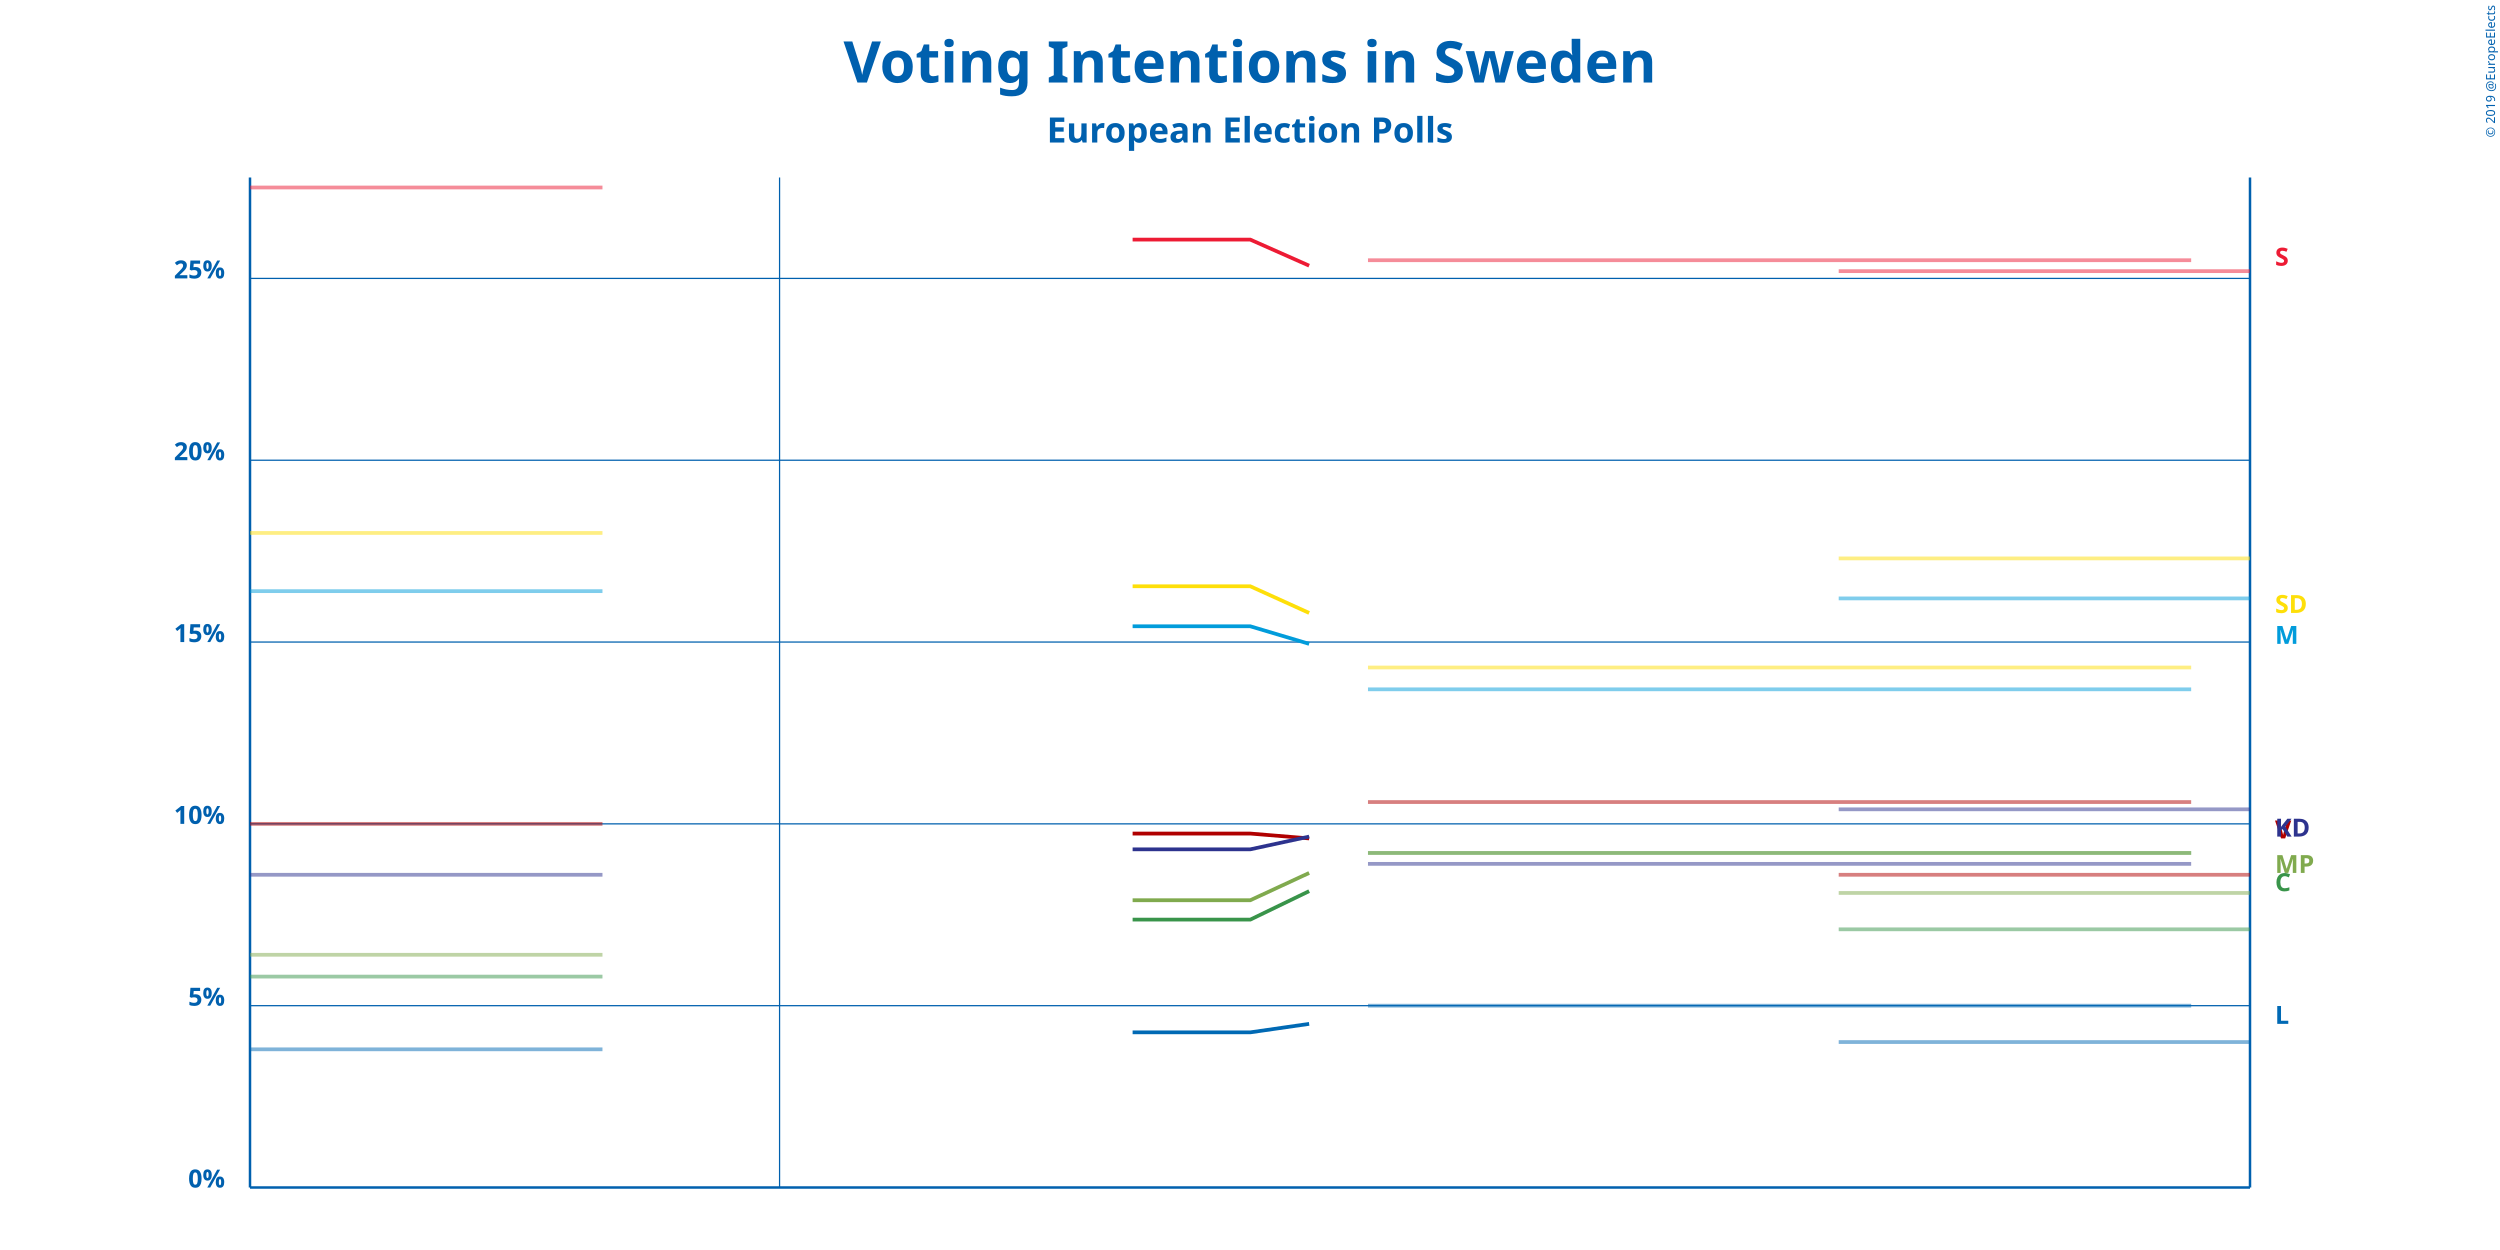
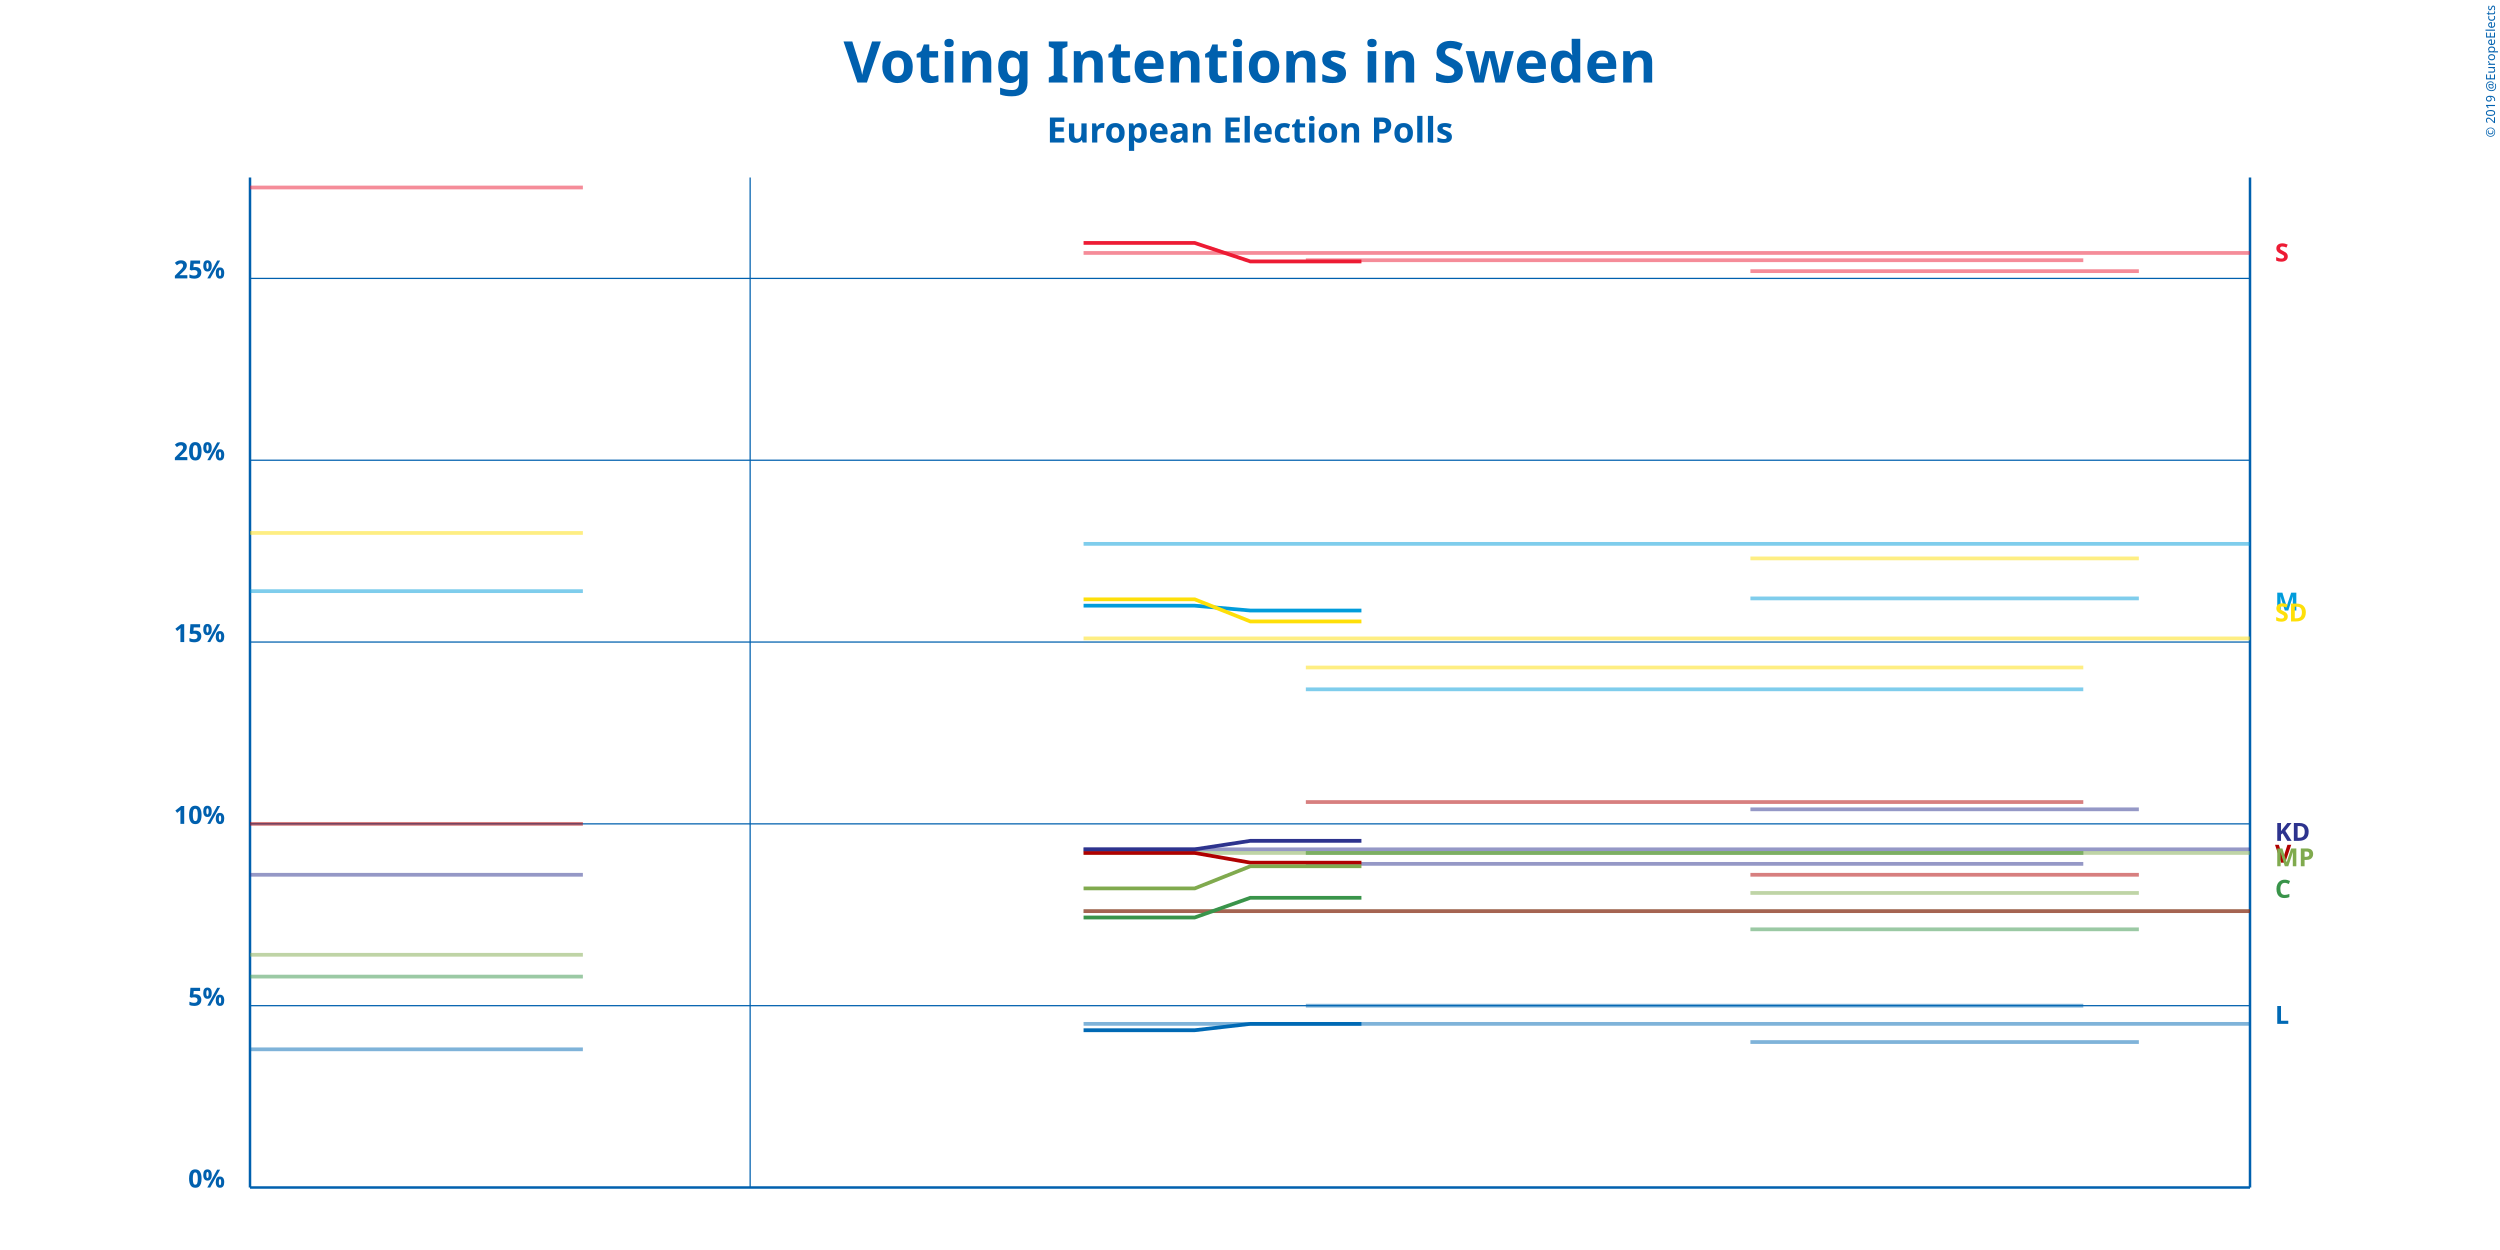
<svg HEIGHT="1000" WIDTH="2000">
  <rect fill="#FFFFFF" height="1000" stroke="none" width="2000" x="0" y="0" />
  <text fill="#0060AE" font-family="'Advent Pro'" font-size="46px" font-style="normal" font-weight="bold" text-align="center" text-anchor="middle" x="1000" y="66">Voting Intentions in Sweden</text>
  <text fill="#0060AE" font-family="'Advent Pro'" font-size="28px" font-style="normal" font-weight="bold" text-align="center" text-anchor="middle" x="1000" y="114">European Election Polls</text>
  <text fill="#0060AE" font-family="'Advent Pro'" font-size="10px" font-style="normal" font-weight="normal" text-align="center" text-anchor="end" transform="rotate(270)" x="-4" y="1996">© 2019 @EuropeElects</text>
  <g>
    <g>
      <line stroke="#0060AE" stroke-width="2" x1="200.0" x2="1800.0" y1="950.0" y2="950.0" />
      <text fill="#0060AE" font-family="'Advent Pro'" font-size="20px" font-style="normal" font-weight="bold" text-align="center" text-anchor="end" x="180.0" y="950.0">0%</text>
      <line stroke="#0060AE" stroke-width="2" x1="200.0" x2="200.0" y1="950.0" y2="142.0" />
      <line stroke="#0060AE" stroke-width="2" x1="1800.0" x2="1800.0" y1="950.0" y2="142.0" />
-       <line stroke="#0060AE" stroke-width="1" x1="623.654" x2="623.654" y1="950.0" y2="142.0" />
+       <line stroke="#0060AE" stroke-width="1" x1="600.111" x2="600.111" y1="950.0" y2="142.0" />
      <line stroke="#0060AE" stroke-width="1" x1="200.0" x2="1800.0" y1="804.545" y2="804.545" />
      <text fill="#0060AE" font-family="'Advent Pro'" font-size="20px" font-style="normal" font-weight="bold" text-align="center" text-anchor="end" x="180.0" y="804.545">5%</text>
      <line stroke="#0060AE" stroke-width="1" x1="200.0" x2="1800.0" y1="659.091" y2="659.091" />
      <text fill="#0060AE" font-family="'Advent Pro'" font-size="20px" font-style="normal" font-weight="bold" text-align="center" text-anchor="end" x="180.0" y="659.091">10%</text>
      <line stroke="#0060AE" stroke-width="1" x1="200.0" x2="1800.0" y1="513.636" y2="513.636" />
      <text fill="#0060AE" font-family="'Advent Pro'" font-size="20px" font-style="normal" font-weight="bold" text-align="center" text-anchor="end" x="180.0" y="513.636">15%</text>
      <line stroke="#0060AE" stroke-width="1" x1="200.0" x2="1800.0" y1="368.182" y2="368.182" />
      <text fill="#0060AE" font-family="'Advent Pro'" font-size="20px" font-style="normal" font-weight="bold" text-align="center" text-anchor="end" x="180.0" y="368.182">20%</text>
      <line stroke="#0060AE" stroke-width="1" x1="200.0" x2="1800.0" y1="222.727" y2="222.727" />
      <text fill="#0060AE" font-family="'Advent Pro'" font-size="20px" font-style="normal" font-weight="bold" text-align="center" text-anchor="end" x="180.0" y="222.727">25%</text>
    </g>
    <g>
-       <line stroke="#ED1B34" stroke-opacity="0.5" stroke-width="3" x1="1470.962" x2="1800.0" y1="216.909" y2="216.909" />
-       <line stroke="#019CDB" stroke-opacity="0.5" stroke-width="3" x1="1470.962" x2="1800.0" y1="478.727" y2="478.727" />
-       <line stroke="#FEDF09" stroke-opacity="0.5" stroke-width="3" x1="1470.962" x2="1800.0" y1="446.727" y2="446.727" />
-       <line stroke="#39944A" stroke-opacity="0.5" stroke-width="3" x1="1470.962" x2="1800.0" y1="743.455" y2="743.455" />
-       <line stroke="#B00000" stroke-opacity="0.5" stroke-width="3" x1="1470.962" x2="1800.0" y1="699.818" y2="699.818" />
-       <line stroke="#2D338E" stroke-opacity="0.5" stroke-width="3" x1="1470.962" x2="1800.0" y1="647.455" y2="647.455" />
-       <line stroke="#0069B4" stroke-opacity="0.5" stroke-width="3" x1="1470.962" x2="1800.0" y1="833.636" y2="833.636" />
-       <line stroke="#80AA4E" stroke-opacity="0.5" stroke-width="3" x1="1470.962" x2="1800.0" y1="714.364" y2="714.364" />
-       <line stroke-opacity="0.5" stroke-width="3" x1="1470.962" x2="1800.0" y1="862.727" y2="862.727" />
-       <line stroke="#ED1B34" stroke-opacity="0.5" stroke-width="3" x1="1094.381" x2="1752.927" y1="208.182" y2="208.182" />
-       <line stroke="#019CDB" stroke-opacity="0.5" stroke-width="3" x1="1094.381" x2="1752.927" y1="551.455" y2="551.455" />
-       <line stroke="#FEDF09" stroke-opacity="0.5" stroke-width="3" x1="1094.381" x2="1752.927" y1="534.0" y2="534.0" />
-       <line stroke="#39944A" stroke-opacity="0.5" stroke-width="3" x1="1094.381" x2="1752.927" y1="682.364" y2="682.364" />
-       <line stroke="#B00000" stroke-opacity="0.5" stroke-width="3" x1="1094.381" x2="1752.927" y1="641.636" y2="641.636" />
-       <line stroke="#2D338E" stroke-opacity="0.5" stroke-width="3" x1="1094.381" x2="1752.927" y1="691.091" y2="691.091" />
-       <line stroke="#0069B4" stroke-opacity="0.5" stroke-width="3" x1="1094.381" x2="1752.927" y1="804.545" y2="804.545" />
-       <line stroke="#80AA4E" stroke-opacity="0.5" stroke-width="3" x1="1094.381" x2="1752.927" y1="682.364" y2="682.364" />
-       <line stroke-opacity="0.5" stroke-width="3" x1="1094.381" x2="1752.927" y1="842.364" y2="842.364" />
-       <line stroke="#ED1B34" stroke-opacity="0.5" stroke-width="3" x1="200.0" x2="481.965" y1="150.0" y2="150.0" />
-       <line stroke="#019CDB" stroke-opacity="0.5" stroke-width="3" x1="200.0" x2="481.965" y1="472.909" y2="472.909" />
-       <line stroke="#FEDF09" stroke-opacity="0.5" stroke-width="3" x1="200.0" x2="481.965" y1="426.364" y2="426.364" />
-       <line stroke="#39944A" stroke-opacity="0.5" stroke-width="3" x1="200.0" x2="481.965" y1="781.273" y2="781.273" />
-       <line stroke="#B00000" stroke-opacity="0.5" stroke-width="3" x1="200.0" x2="481.965" y1="659.091" y2="659.091" />
-       <line stroke="#2D338E" stroke-opacity="0.5" stroke-width="3" x1="200.0" x2="481.965" y1="699.818" y2="699.818" />
-       <line stroke="#0069B4" stroke-opacity="0.5" stroke-width="3" x1="200.0" x2="481.965" y1="839.455" y2="839.455" />
-       <line stroke="#80AA4E" stroke-opacity="0.5" stroke-width="3" x1="200.0" x2="481.965" y1="763.818" y2="763.818" />
-       <line stroke-opacity="0.5" stroke-width="3" x1="200.0" x2="481.965" y1="845.273" y2="845.273" />
+       <line stroke="#ED1B34" stroke-opacity="0.5" stroke-width="3" x1="866.852" x2="1800.0" y1="202.364" y2="202.364" />
+       <line stroke="#019CDB" stroke-opacity="0.5" stroke-width="3" x1="866.852" x2="1800.0" y1="435.091" y2="435.091" />
+       <line stroke="#FEDF09" stroke-opacity="0.5" stroke-width="3" x1="866.852" x2="1800.0" y1="510.727" y2="510.727" />
+       <line stroke="#39944A" stroke-opacity="0.5" stroke-width="3" x1="866.852" x2="1800.0" y1="728.909" y2="728.909" />
+       <line stroke="#B00000" stroke-opacity="0.5" stroke-width="3" x1="866.852" x2="1800.0" y1="728.909" y2="728.909" />
+       <line stroke="#2D338E" stroke-opacity="0.5" stroke-width="3" x1="866.852" x2="1800.0" y1="679.455" y2="679.455" />
+       <line stroke="#0069B4" stroke-opacity="0.5" stroke-width="3" x1="866.852" x2="1800.0" y1="819.091" y2="819.091" />
+       <line stroke="#80AA4E" stroke-opacity="0.5" stroke-width="3" x1="866.852" x2="1800.0" y1="682.364" y2="682.364" />
+       <line stroke-opacity="0.5" stroke-width="3" x1="866.852" x2="1800.0" y1="854.0" y2="854.0" />
+       <line stroke="#ED1B34" stroke-opacity="0.5" stroke-width="3" x1="1400.333" x2="1711.086" y1="216.909" y2="216.909" />
+       <line stroke="#019CDB" stroke-opacity="0.5" stroke-width="3" x1="1400.333" x2="1711.086" y1="478.727" y2="478.727" />
+       <line stroke="#FEDF09" stroke-opacity="0.5" stroke-width="3" x1="1400.333" x2="1711.086" y1="446.727" y2="446.727" />
+       <line stroke="#39944A" stroke-opacity="0.5" stroke-width="3" x1="1400.333" x2="1711.086" y1="743.455" y2="743.455" />
+       <line stroke="#B00000" stroke-opacity="0.5" stroke-width="3" x1="1400.333" x2="1711.086" y1="699.818" y2="699.818" />
+       <line stroke="#2D338E" stroke-opacity="0.5" stroke-width="3" x1="1400.333" x2="1711.086" y1="647.455" y2="647.455" />
+       <line stroke="#0069B4" stroke-opacity="0.5" stroke-width="3" x1="1400.333" x2="1711.086" y1="833.636" y2="833.636" />
+       <line stroke="#80AA4E" stroke-opacity="0.5" stroke-width="3" x1="1400.333" x2="1711.086" y1="714.364" y2="714.364" />
+       <line stroke-opacity="0.5" stroke-width="3" x1="1400.333" x2="1711.086" y1="862.727" y2="862.727" />
+       <line stroke="#ED1B34" stroke-opacity="0.5" stroke-width="3" x1="1044.679" x2="1666.63" y1="208.182" y2="208.182" />
+       <line stroke="#019CDB" stroke-opacity="0.5" stroke-width="3" x1="1044.679" x2="1666.63" y1="551.455" y2="551.455" />
+       <line stroke="#FEDF09" stroke-opacity="0.5" stroke-width="3" x1="1044.679" x2="1666.63" y1="534.0" y2="534.0" />
+       <line stroke="#39944A" stroke-opacity="0.5" stroke-width="3" x1="1044.679" x2="1666.63" y1="682.364" y2="682.364" />
+       <line stroke="#B00000" stroke-opacity="0.5" stroke-width="3" x1="1044.679" x2="1666.63" y1="641.636" y2="641.636" />
+       <line stroke="#2D338E" stroke-opacity="0.5" stroke-width="3" x1="1044.679" x2="1666.63" y1="691.091" y2="691.091" />
+       <line stroke="#0069B4" stroke-opacity="0.5" stroke-width="3" x1="1044.679" x2="1666.63" y1="804.545" y2="804.545" />
+       <line stroke="#80AA4E" stroke-opacity="0.5" stroke-width="3" x1="1044.679" x2="1666.63" y1="682.364" y2="682.364" />
+       <line stroke-opacity="0.5" stroke-width="3" x1="1044.679" x2="1666.63" y1="842.364" y2="842.364" />
+       <line stroke="#ED1B34" stroke-opacity="0.5" stroke-width="3" x1="200.0" x2="466.296" y1="150.0" y2="150.0" />
+       <line stroke="#019CDB" stroke-opacity="0.5" stroke-width="3" x1="200.0" x2="466.296" y1="472.909" y2="472.909" />
+       <line stroke="#FEDF09" stroke-opacity="0.5" stroke-width="3" x1="200.0" x2="466.296" y1="426.364" y2="426.364" />
+       <line stroke="#39944A" stroke-opacity="0.5" stroke-width="3" x1="200.0" x2="466.296" y1="781.273" y2="781.273" />
+       <line stroke="#B00000" stroke-opacity="0.5" stroke-width="3" x1="200.0" x2="466.296" y1="659.091" y2="659.091" />
+       <line stroke="#2D338E" stroke-opacity="0.5" stroke-width="3" x1="200.0" x2="466.296" y1="699.818" y2="699.818" />
+       <line stroke="#0069B4" stroke-opacity="0.5" stroke-width="3" x1="200.0" x2="466.296" y1="839.455" y2="839.455" />
+       <line stroke="#80AA4E" stroke-opacity="0.5" stroke-width="3" x1="200.0" x2="466.296" y1="763.818" y2="763.818" />
+       <line stroke-opacity="0.5" stroke-width="3" x1="200.0" x2="466.296" y1="845.273" y2="845.273" />
    </g>
    <g>
-       <polyline fill="none" points="906.09,191.697 953.163,191.697 1000.235,191.697 1047.308,212.545" stroke="#ED1B34" stroke-width="3" />
-       <text fill="#ED1B34" font-family="'Advent Pro'" font-size="20px" font-style="normal" font-weight="bold" text-align="center" text-anchor="start" x="1820.0" y="212.545">S</text>
-       <polyline fill="none" points="906.09,501.03 953.163,501.03 1000.235,501.03 1047.308,515.091" stroke="#019CDB" stroke-width="3" />
-       <text fill="#019CDB" font-family="'Advent Pro'" font-size="20px" font-style="normal" font-weight="bold" text-align="center" text-anchor="start" x="1820.0" y="515.091">M</text>
-       <polyline fill="none" points="906.09,469.03 953.163,469.03 1000.235,469.03 1047.308,490.364" stroke="#FEDF09" stroke-width="3" />
-       <text fill="#FEDF09" font-family="'Advent Pro'" font-size="20px" font-style="normal" font-weight="bold" text-align="center" text-anchor="start" x="1820.0" y="490.364">SD</text>
-       <polyline fill="none" points="906.09,735.697 953.163,735.697 1000.235,735.697 1047.308,712.909" stroke="#39944A" stroke-width="3" />
-       <text fill="#39944A" font-family="'Advent Pro'" font-size="20px" font-style="normal" font-weight="bold" text-align="center" text-anchor="start" x="1820.0" y="712.909">C</text>
-       <polyline fill="none" points="906.09,666.848 953.163,666.848 1000.235,666.848 1047.308,670.727" stroke="#B00000" stroke-width="3" />
-       <text fill="#B00000" font-family="'Advent Pro'" font-size="20px" font-style="normal" font-weight="bold" text-align="center" text-anchor="start" x="1820.0" y="670.727">V</text>
-       <polyline fill="none" points="906.09,679.455 953.163,679.455 1000.235,679.455 1047.308,669.273" stroke="#2D338E" stroke-width="3" />
-       <text fill="#2D338E" font-family="'Advent Pro'" font-size="20px" font-style="normal" font-weight="bold" text-align="center" text-anchor="start" x="1820.0" y="669.273">KD</text>
-       <polyline fill="none" points="906.09,825.879 953.163,825.879 1000.235,825.879 1047.308,819.091" stroke="#0069B4" stroke-width="3" />
+       <polyline fill="none" points="866.852,194.364 911.309,194.364 955.765,194.364 1000.222,209.152 1044.679,209.152 1089.136,209.152" stroke="#ED1B34" stroke-width="3" />
+       <text fill="#ED1B34" font-family="'Advent Pro'" font-size="20px" font-style="normal" font-weight="bold" text-align="center" text-anchor="start" x="1820.0" y="209.152">S</text>
+       <polyline fill="none" points="866.852,484.545 911.309,484.545 955.765,484.545 1000.222,488.424 1044.679,488.424 1089.136,488.424" stroke="#019CDB" stroke-width="3" />
+       <text fill="#019CDB" font-family="'Advent Pro'" font-size="20px" font-style="normal" font-weight="bold" text-align="center" text-anchor="start" x="1820.0" y="488.424">M</text>
+       <polyline fill="none" points="866.852,479.455 911.309,479.455 955.765,479.455 1000.222,497.152 1044.679,497.152 1089.136,497.152" stroke="#FEDF09" stroke-width="3" />
+       <text fill="#FEDF09" font-family="'Advent Pro'" font-size="20px" font-style="normal" font-weight="bold" text-align="center" text-anchor="start" x="1820.0" y="497.152">SD</text>
+       <polyline fill="none" points="866.852,734.0 911.309,734.0 955.765,734.0 1000.222,718.242 1044.679,718.242 1089.136,718.242" stroke="#39944A" stroke-width="3" />
+       <text fill="#39944A" font-family="'Advent Pro'" font-size="20px" font-style="normal" font-weight="bold" text-align="center" text-anchor="start" x="1820.0" y="718.242">C</text>
+       <polyline fill="none" points="866.852,682.364 911.309,682.364 955.765,682.364 1000.222,690.121 1044.679,690.121 1089.136,690.121" stroke="#B00000" stroke-width="3" />
+       <text fill="#B00000" font-family="'Advent Pro'" font-size="20px" font-style="normal" font-weight="bold" text-align="center" text-anchor="start" x="1820.0" y="690.121">V</text>
+       <polyline fill="none" points="866.852,679.455 911.309,679.455 955.765,679.455 1000.222,672.667 1044.679,672.667 1089.136,672.667" stroke="#2D338E" stroke-width="3" />
+       <text fill="#2D338E" font-family="'Advent Pro'" font-size="20px" font-style="normal" font-weight="bold" text-align="center" text-anchor="start" x="1820.0" y="672.667">KD</text>
+       <polyline fill="none" points="866.852,824.182 911.309,824.182 955.765,824.182 1000.222,819.091 1044.679,819.091 1089.136,819.091" stroke="#0069B4" stroke-width="3" />
      <text fill="#0069B4" font-family="'Advent Pro'" font-size="20px" font-style="normal" font-weight="bold" text-align="center" text-anchor="start" x="1820.0" y="819.091">L</text>
-       <polyline fill="none" points="906.09,720.182 953.163,720.182 1000.235,720.182 1047.308,698.364" stroke="#80AA4E" stroke-width="3" />
-       <text fill="#80AA4E" font-family="'Advent Pro'" font-size="20px" font-style="normal" font-weight="bold" text-align="center" text-anchor="start" x="1820.0" y="698.364">MP</text>
+       <polyline fill="none" points="866.852,710.727 911.309,710.727 955.765,710.727 1000.222,693.03 1044.679,693.03 1089.136,693.03" stroke="#80AA4E" stroke-width="3" />
+       <text fill="#80AA4E" font-family="'Advent Pro'" font-size="20px" font-style="normal" font-weight="bold" text-align="center" text-anchor="start" x="1820.0" y="693.03">MP</text>
    </g>
  </g>
</svg>
